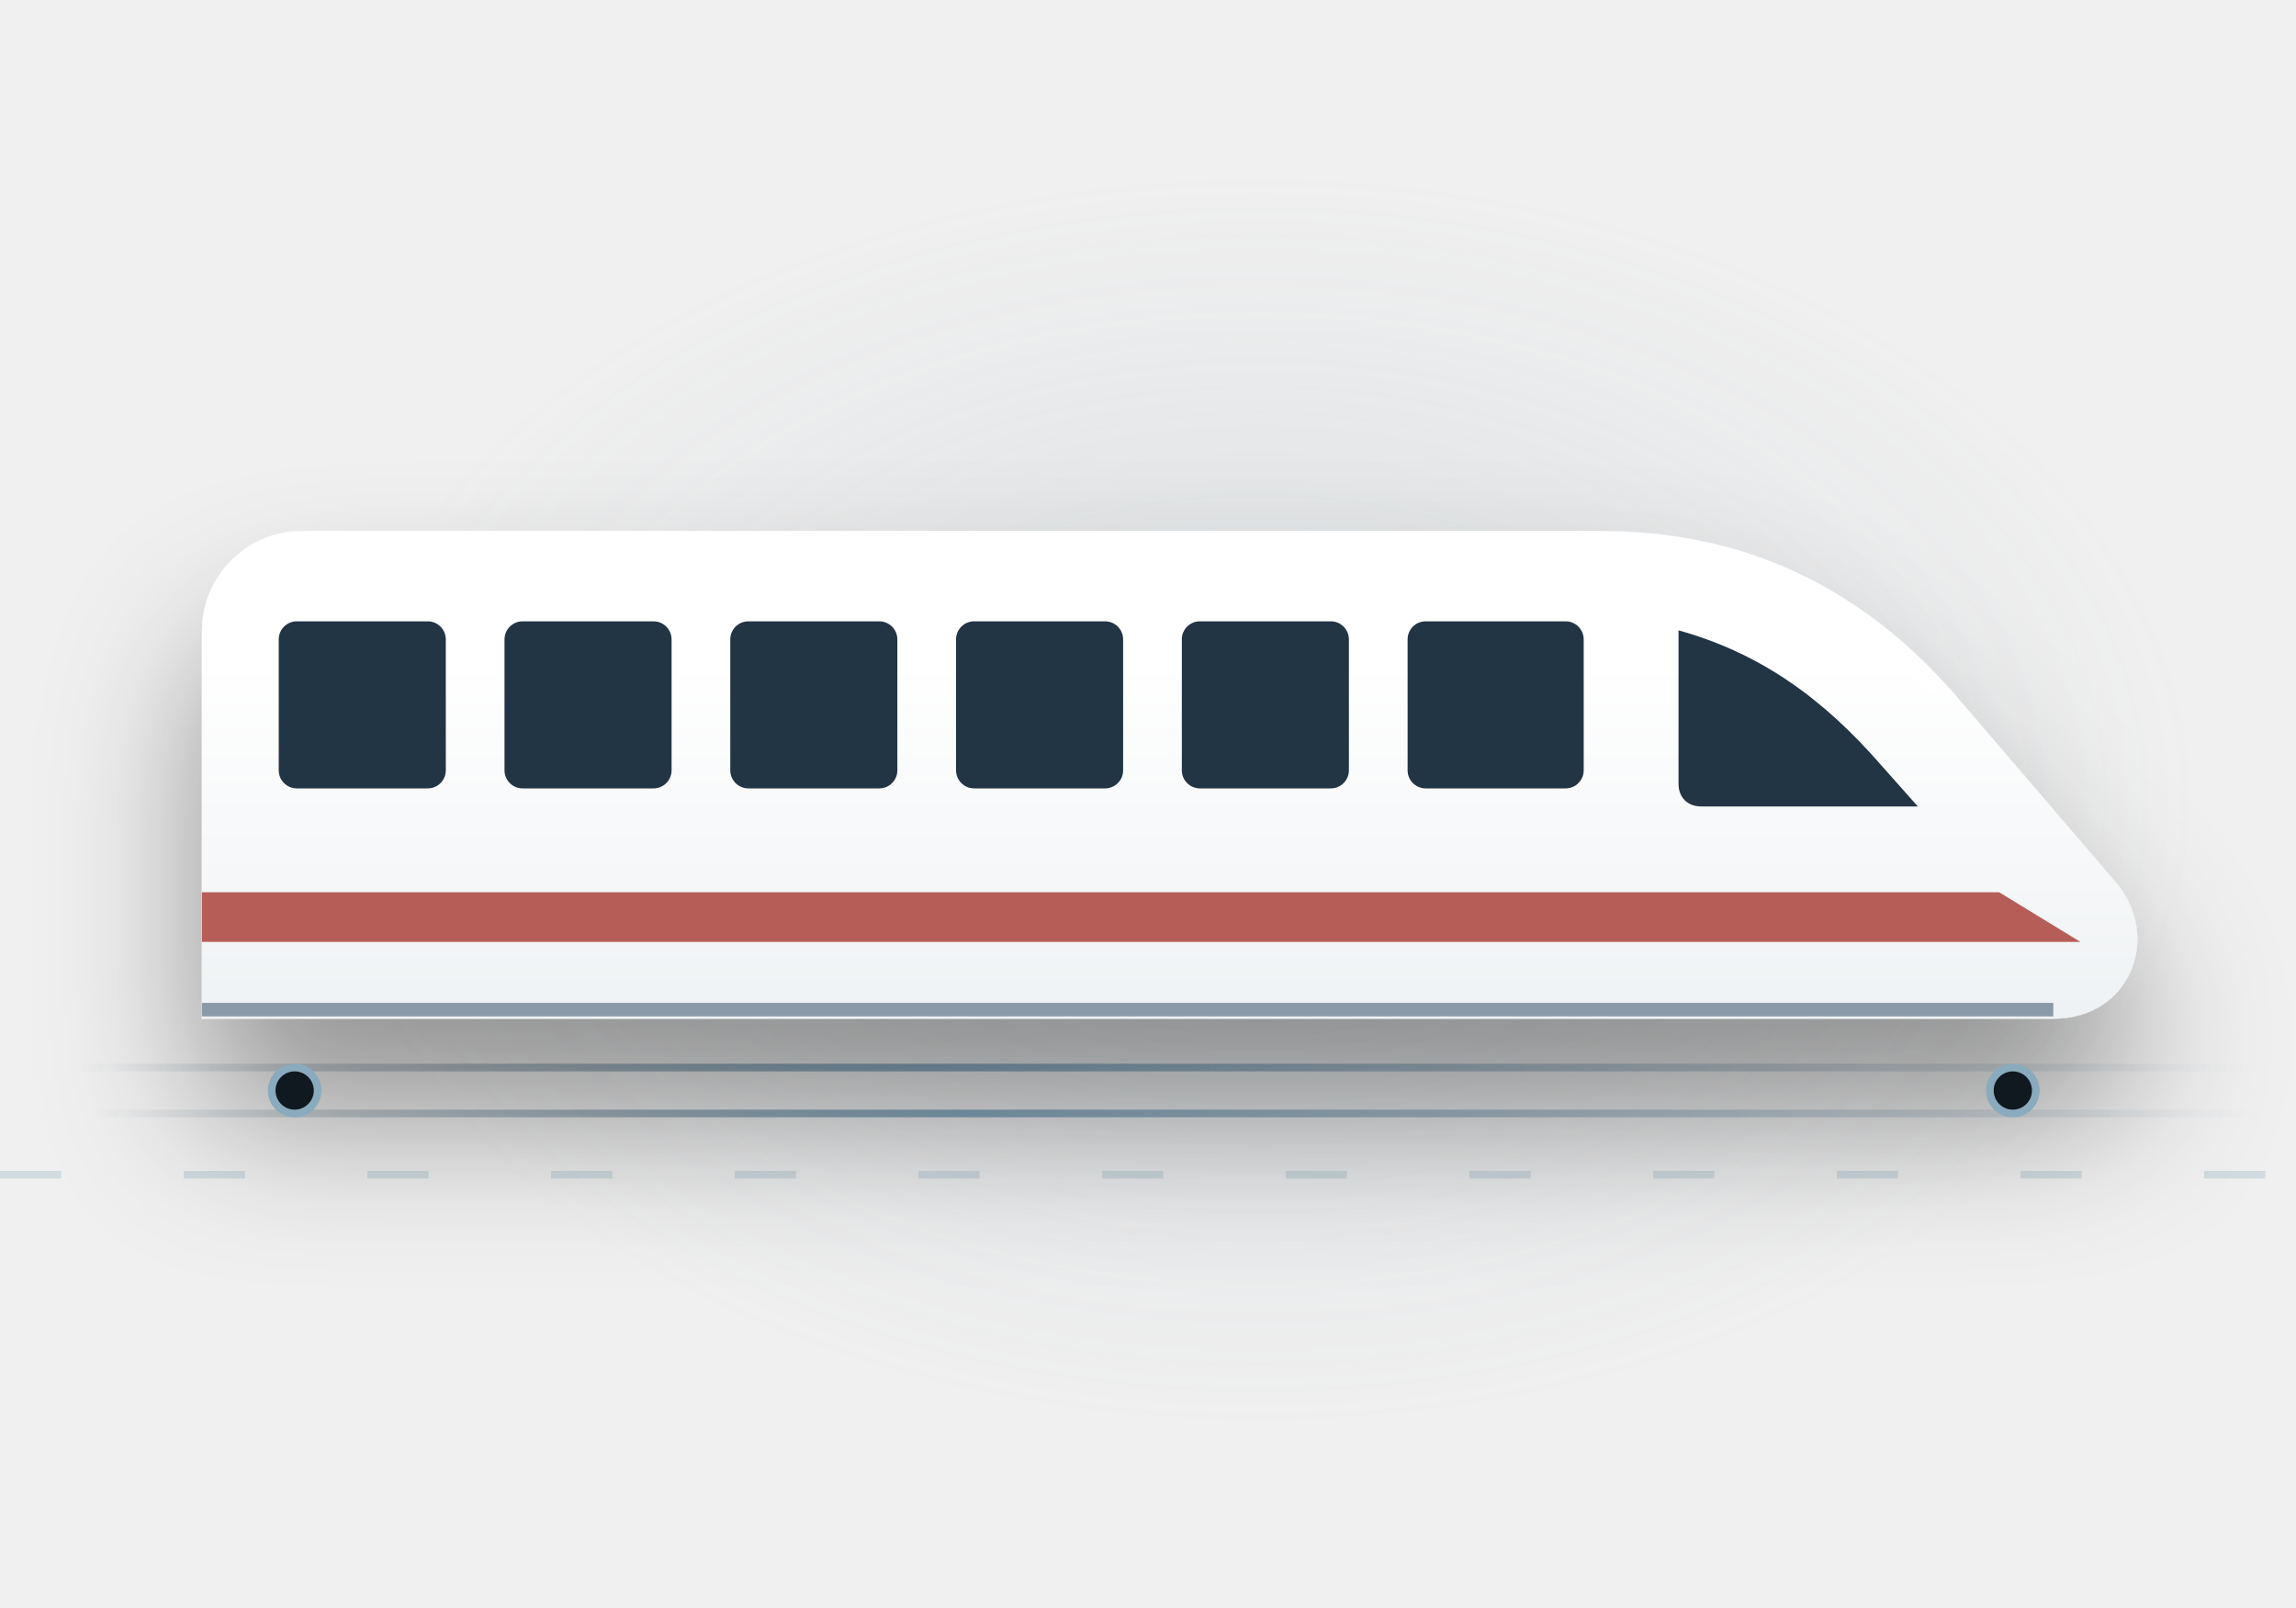
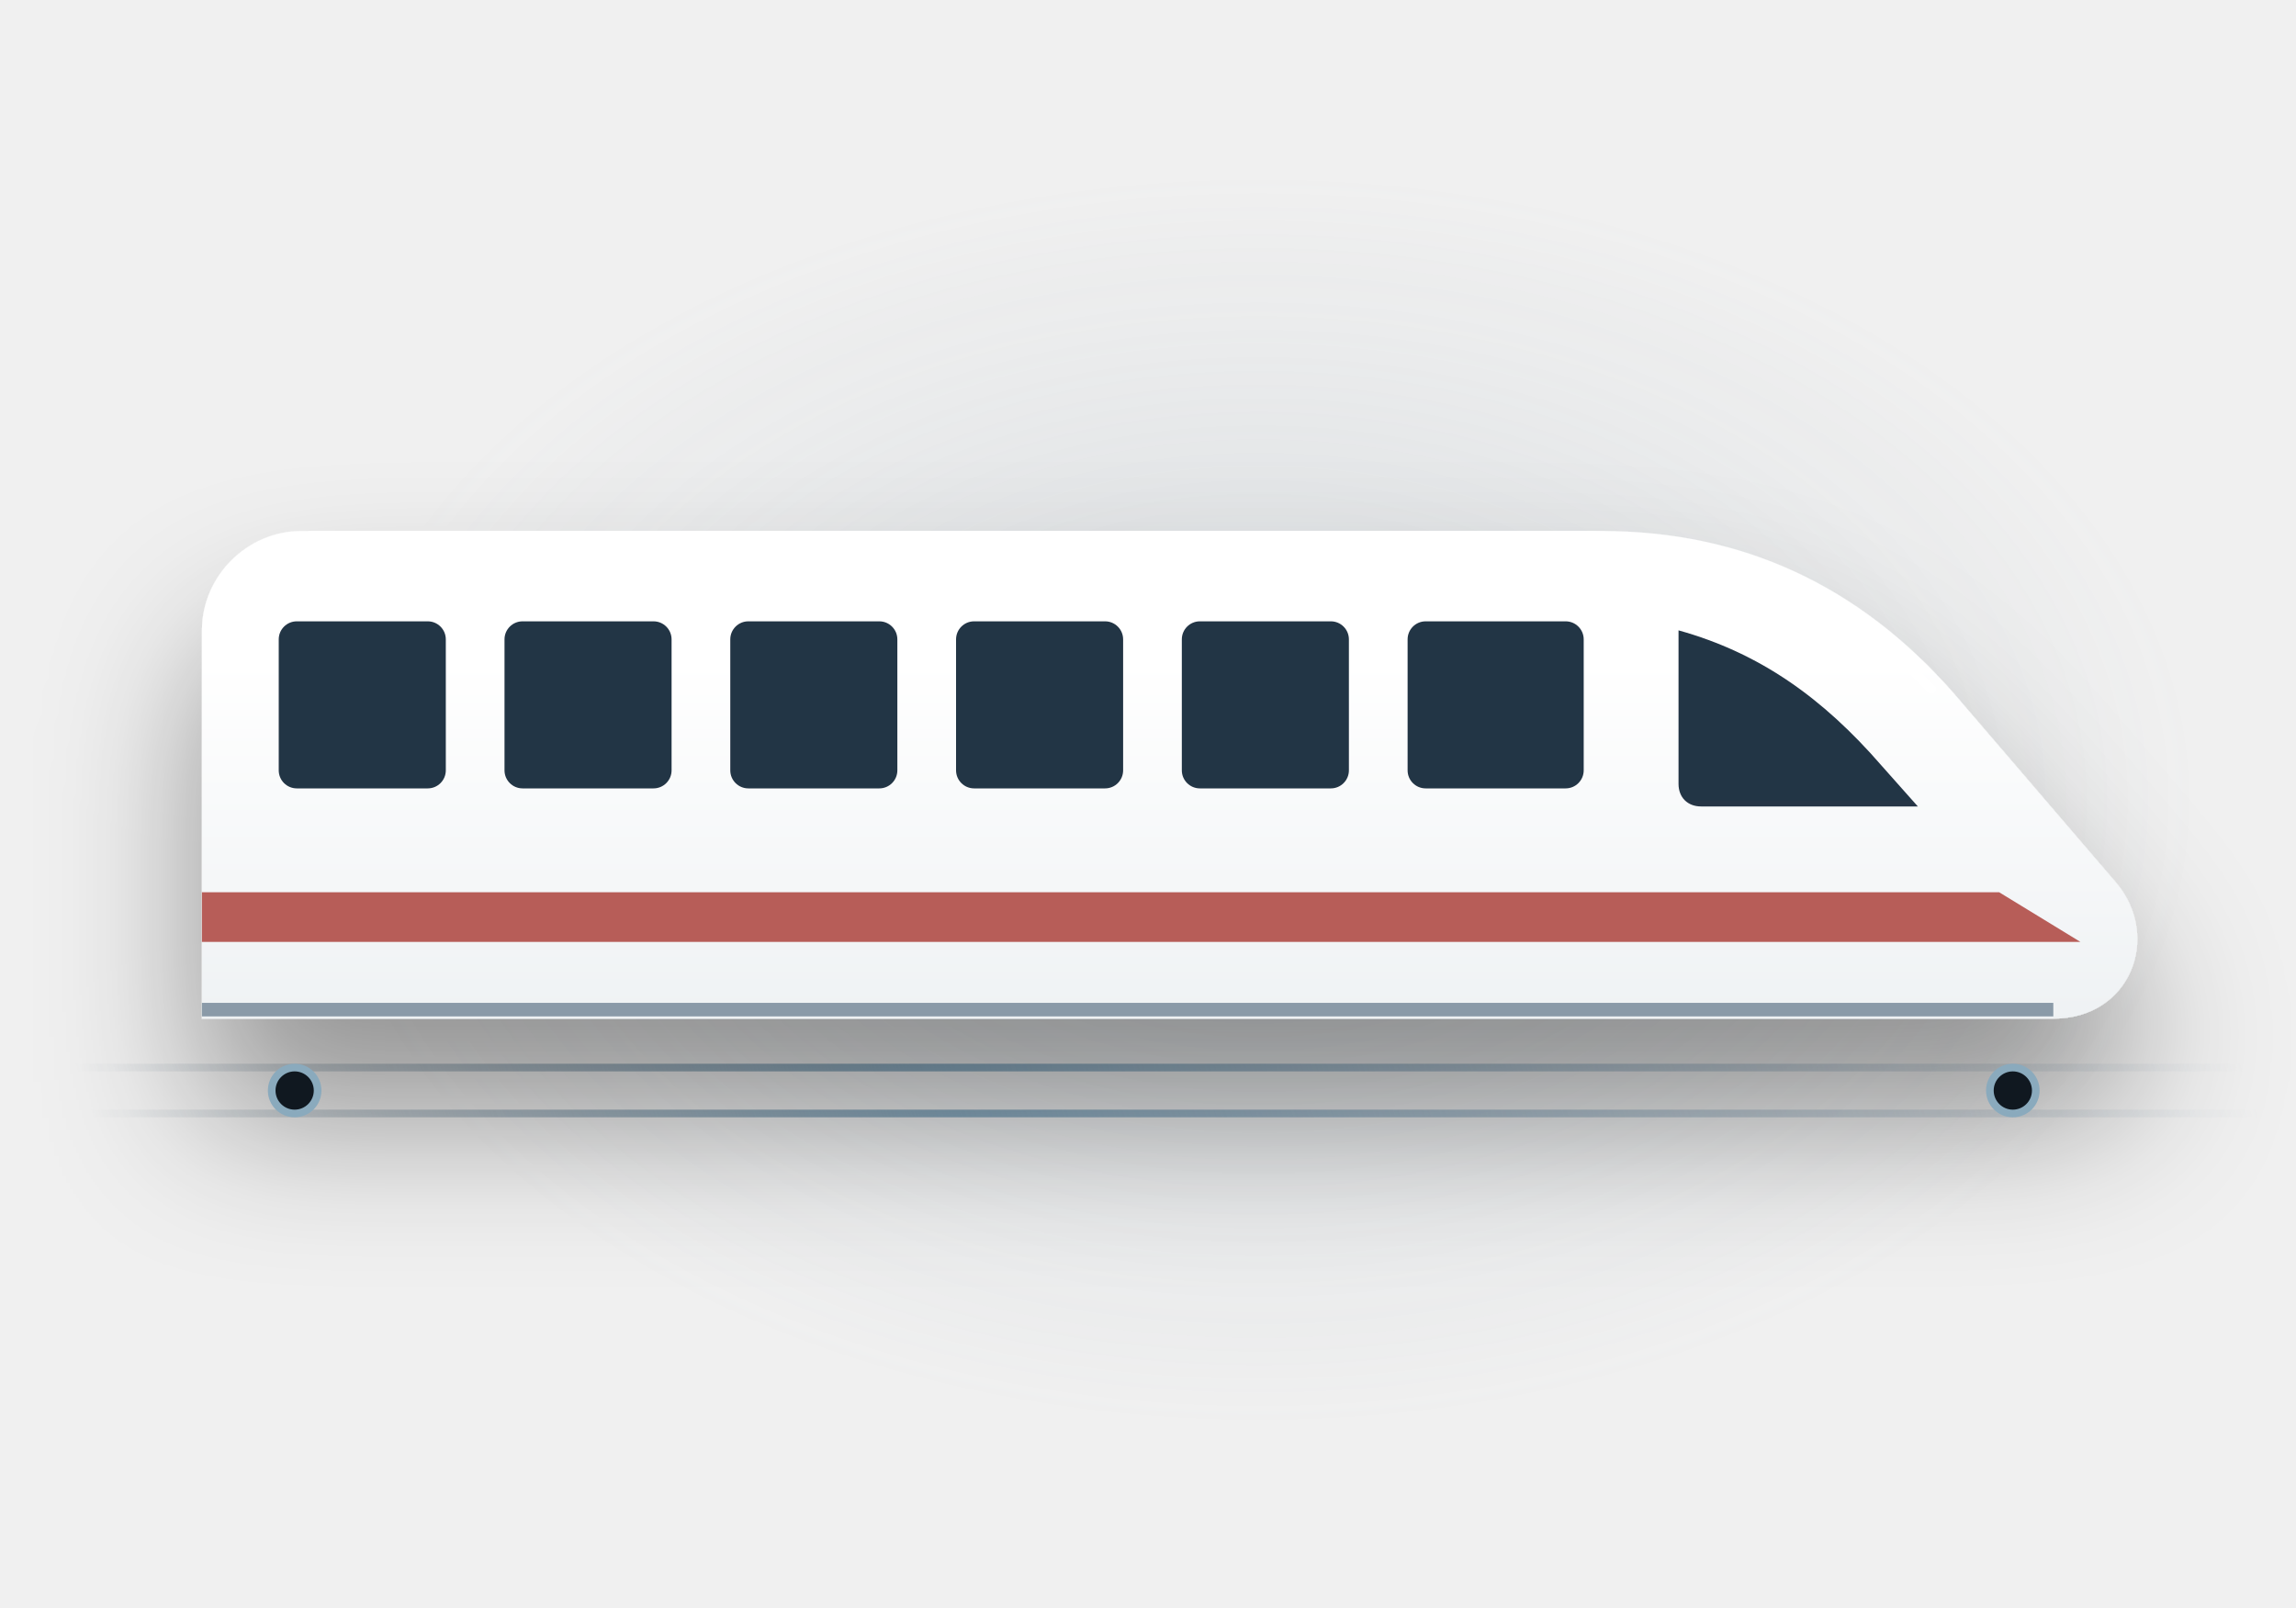
<svg xmlns="http://www.w3.org/2000/svg" width="600" height="420" viewBox="0 0 600 420" fill="none">
  <defs>
    <linearGradient id="body" x1="240" y1="100" x2="240" y2="255" gradientUnits="userSpaceOnUse">
      <stop stop-color="#fff" />
      <stop offset=".5" stop-color="#eff2f4" />
      <stop offset="1" stop-color="#b4bfc9" />
    </linearGradient>
    <linearGradient id="glass" x1="260" y1="130" x2="260" y2="210" gradientUnits="userSpaceOnUse">
      <stop stop-color="#243444" />
      <stop offset="1" stop-color="#60798c" />
    </linearGradient>
    <linearGradient id="track" x1="40" y1="340" x2="550" y2="170" gradientUnits="userSpaceOnUse">
      <stop stop-color="#536b7d" stop-opacity="0" />
      <stop offset=".4" stop-color="#88a8bd" />
      <stop offset="1" stop-color="#7793ab" stop-opacity="0" />
    </linearGradient>
    <radialGradient id="light">
      <stop stop-color="#71899b" stop-opacity=".18" />
      <stop offset="1" stop-color="#71899b" stop-opacity="0" />
    </radialGradient>
    <filter id="shadow" x="-40%" y="-50%" width="200%" height="250%">
      <feDropShadow dx="0" dy="22" stdDeviation="17" flood-color="#000" flood-opacity=".38" />
    </filter>
  </defs>
  <ellipse cx="329" cy="209" rx="245" ry="165" fill="url(#light)" />
  <path d="M-20 279H626M-20 291H626" stroke="url(#track)" stroke-width="2" />
-   <g class="art-rail-scenery" stroke="#8aaabd" stroke-width="2" opacity=".3">
-     <path d="M-48 307H672" stroke-dasharray="16 32" />
-   </g>
  <g transform="translate(28 55) scale(1.18)" filter="url(#shadow)">
    <path d="M21 93c0-12 10-22 22-22h288c31 0 57 12 78 36l36 42c10 12 3 30-14 30H21V93Z" fill="url(#body)" />
    <path d="M45 72h282c30 0 56 12 77 34" stroke="white" stroke-width="2" stroke-linecap="round" />
    <path d="M21 151h398l18 11H21Z" fill="#b75d59" />
    <path d="M42 91h29a4 4 0 0 1 4 4v29a4 4 0 0 1-4 4H42a4 4 0 0 1-4-4V95a4 4 0 0 1 4-4ZM92 91h29a4 4 0 0 1 4 4v29a4 4 0 0 1-4 4H92a4 4 0 0 1-4-4V95a4 4 0 0 1 4-4ZM142 91h29a4 4 0 0 1 4 4v29a4 4 0 0 1-4 4h-29a4 4 0 0 1-4-4V95a4 4 0 0 1 4-4ZM192 91h29a4 4 0 0 1 4 4v29a4 4 0 0 1-4 4h-29a4 4 0 0 1-4-4V95a4 4 0 0 1 4-4ZM242 91h29a4 4 0 0 1 4 4v29a4 4 0 0 1-4 4h-29a4 4 0 0 1-4-4V95a4 4 0 0 1 4-4ZM292 91h31a4 4 0 0 1 4 4v29a4 4 0 0 1-4 4h-31a4 4 0 0 1-4-4V95a4 4 0 0 1 4-4Z" fill="url(#glass)" />
    <path d="M348 93c18 5 32 15 45 30l8 9h-48c-3 0-5-2-5-5V93Z" fill="url(#glass)" />
    <path d="M21 177h410" stroke="#8a9aa8" stroke-width="3" />
  </g>
  <circle cx="77" cy="285" r="6" fill="#101820" stroke="#8aaabd" stroke-width="2" />
  <circle cx="526" cy="285" r="6" fill="#101820" stroke="#8aaabd" stroke-width="2" />
</svg>
